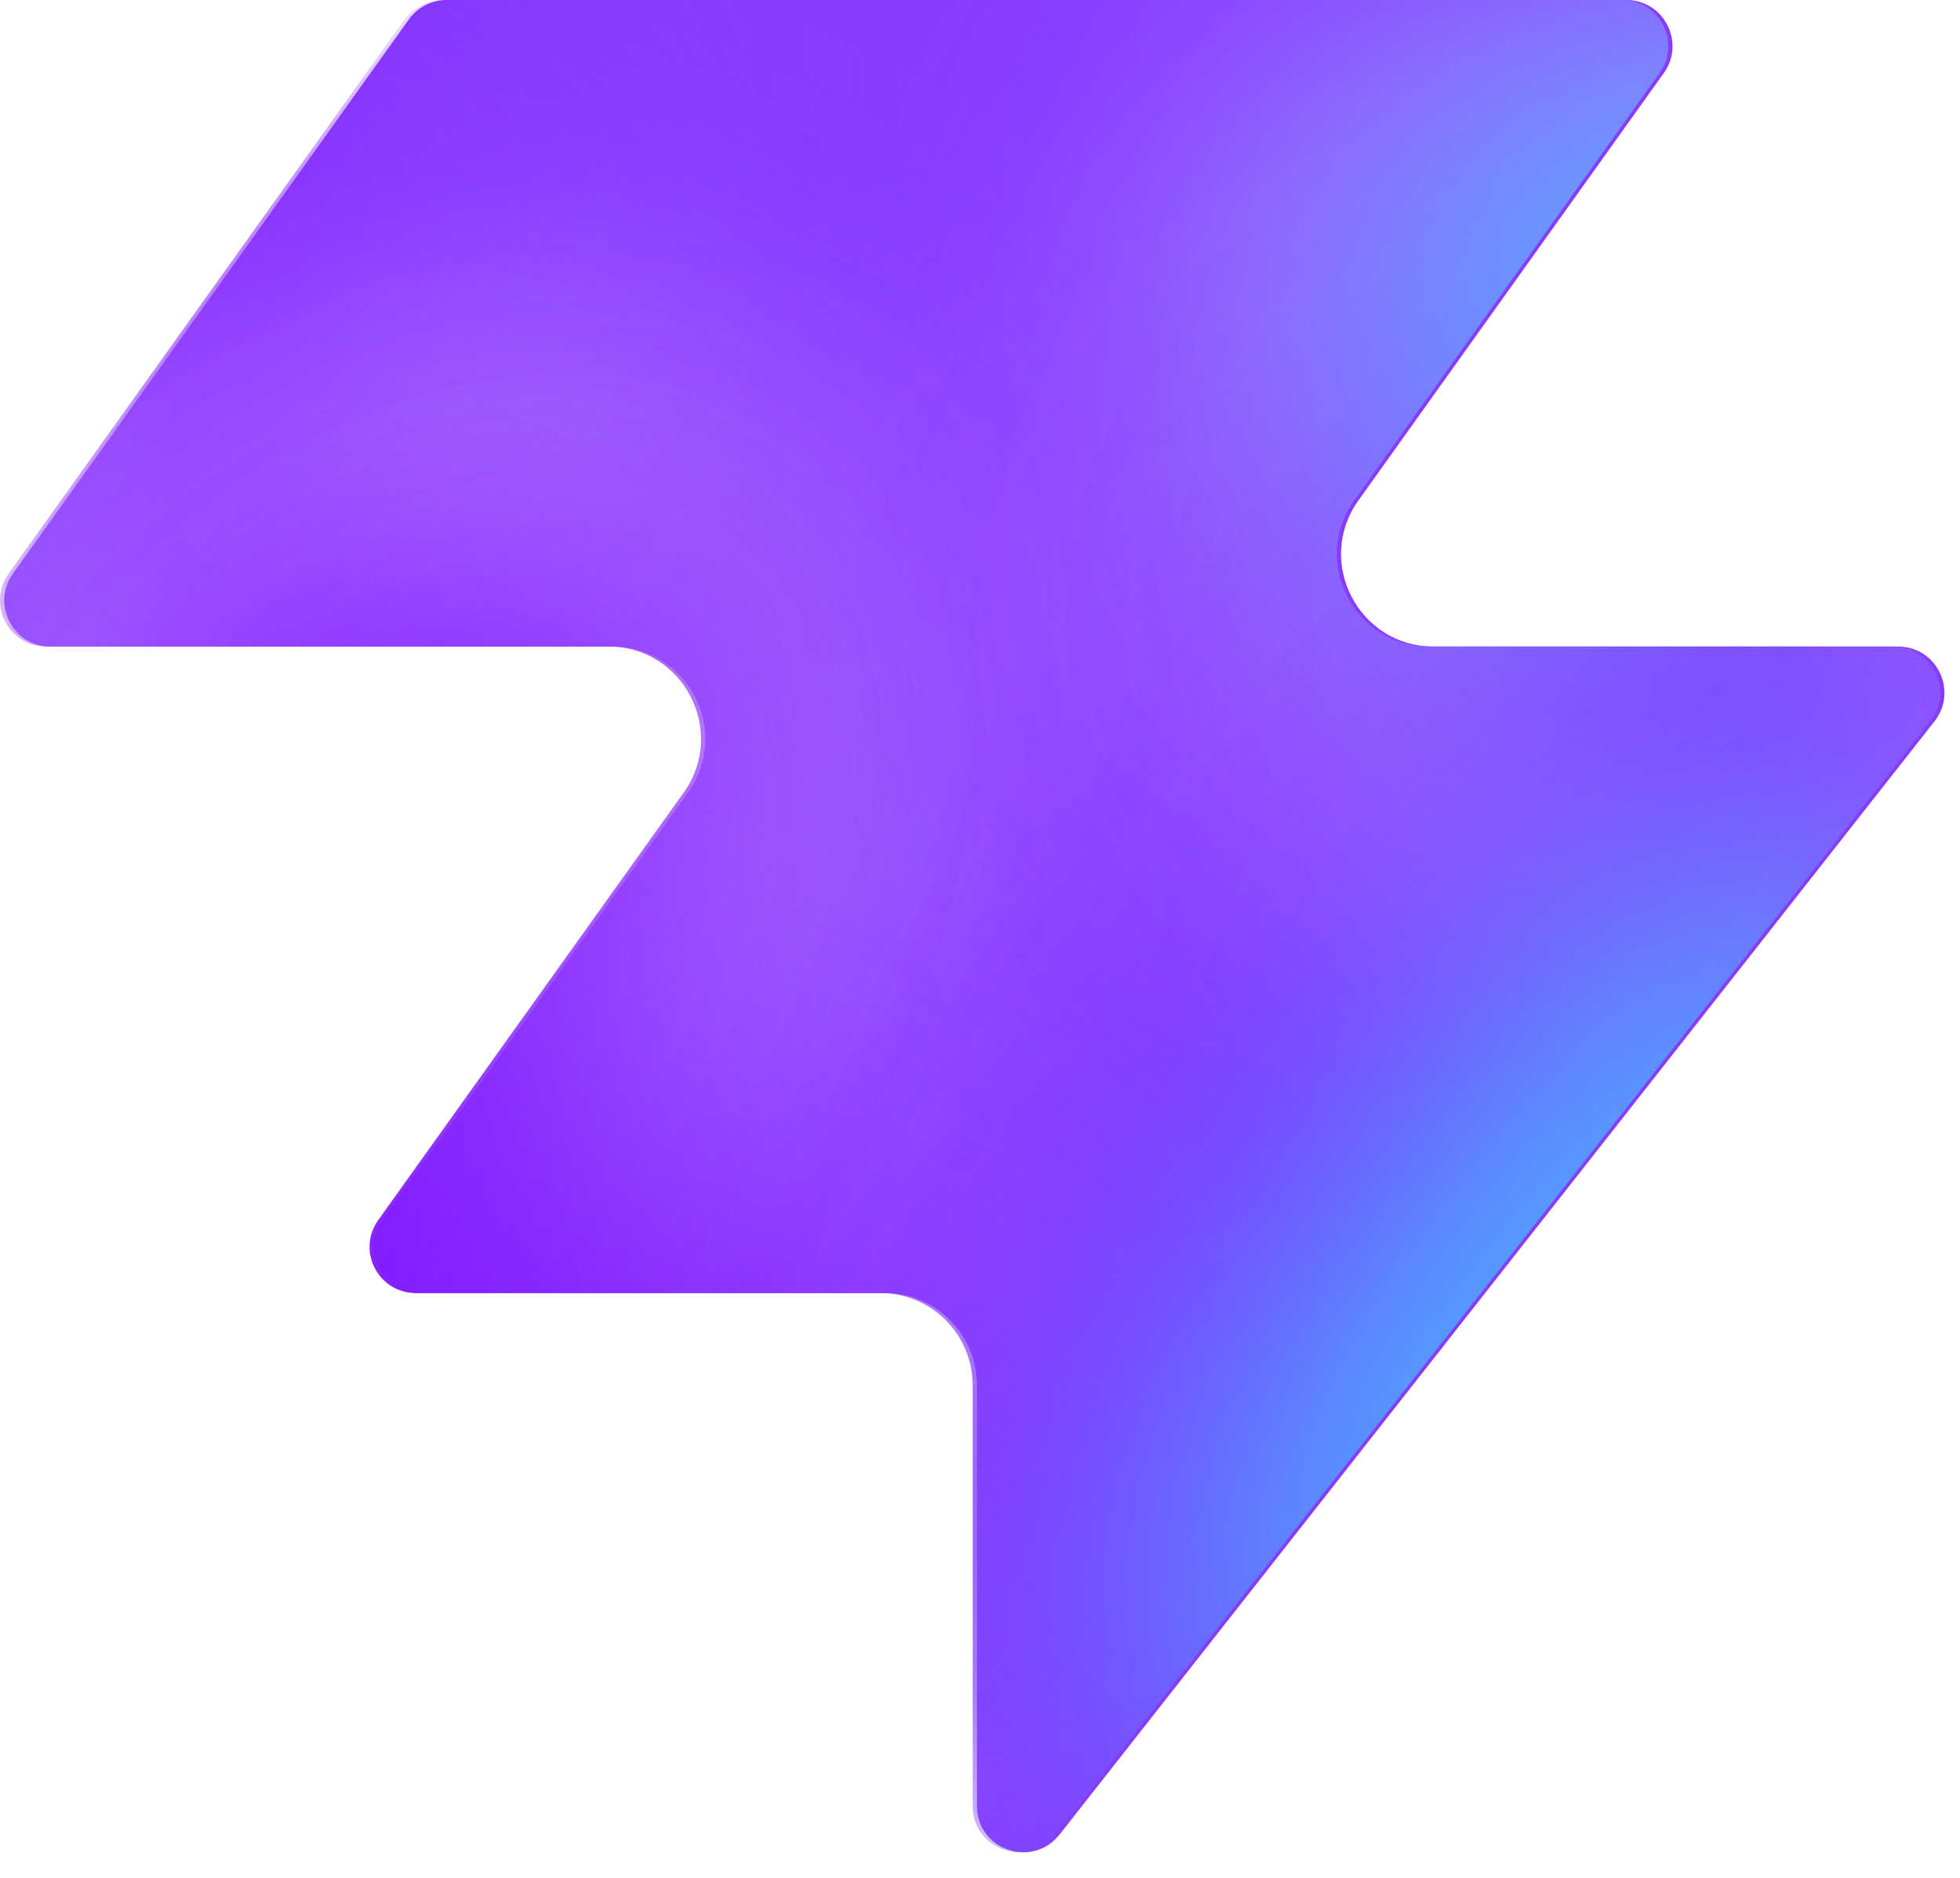
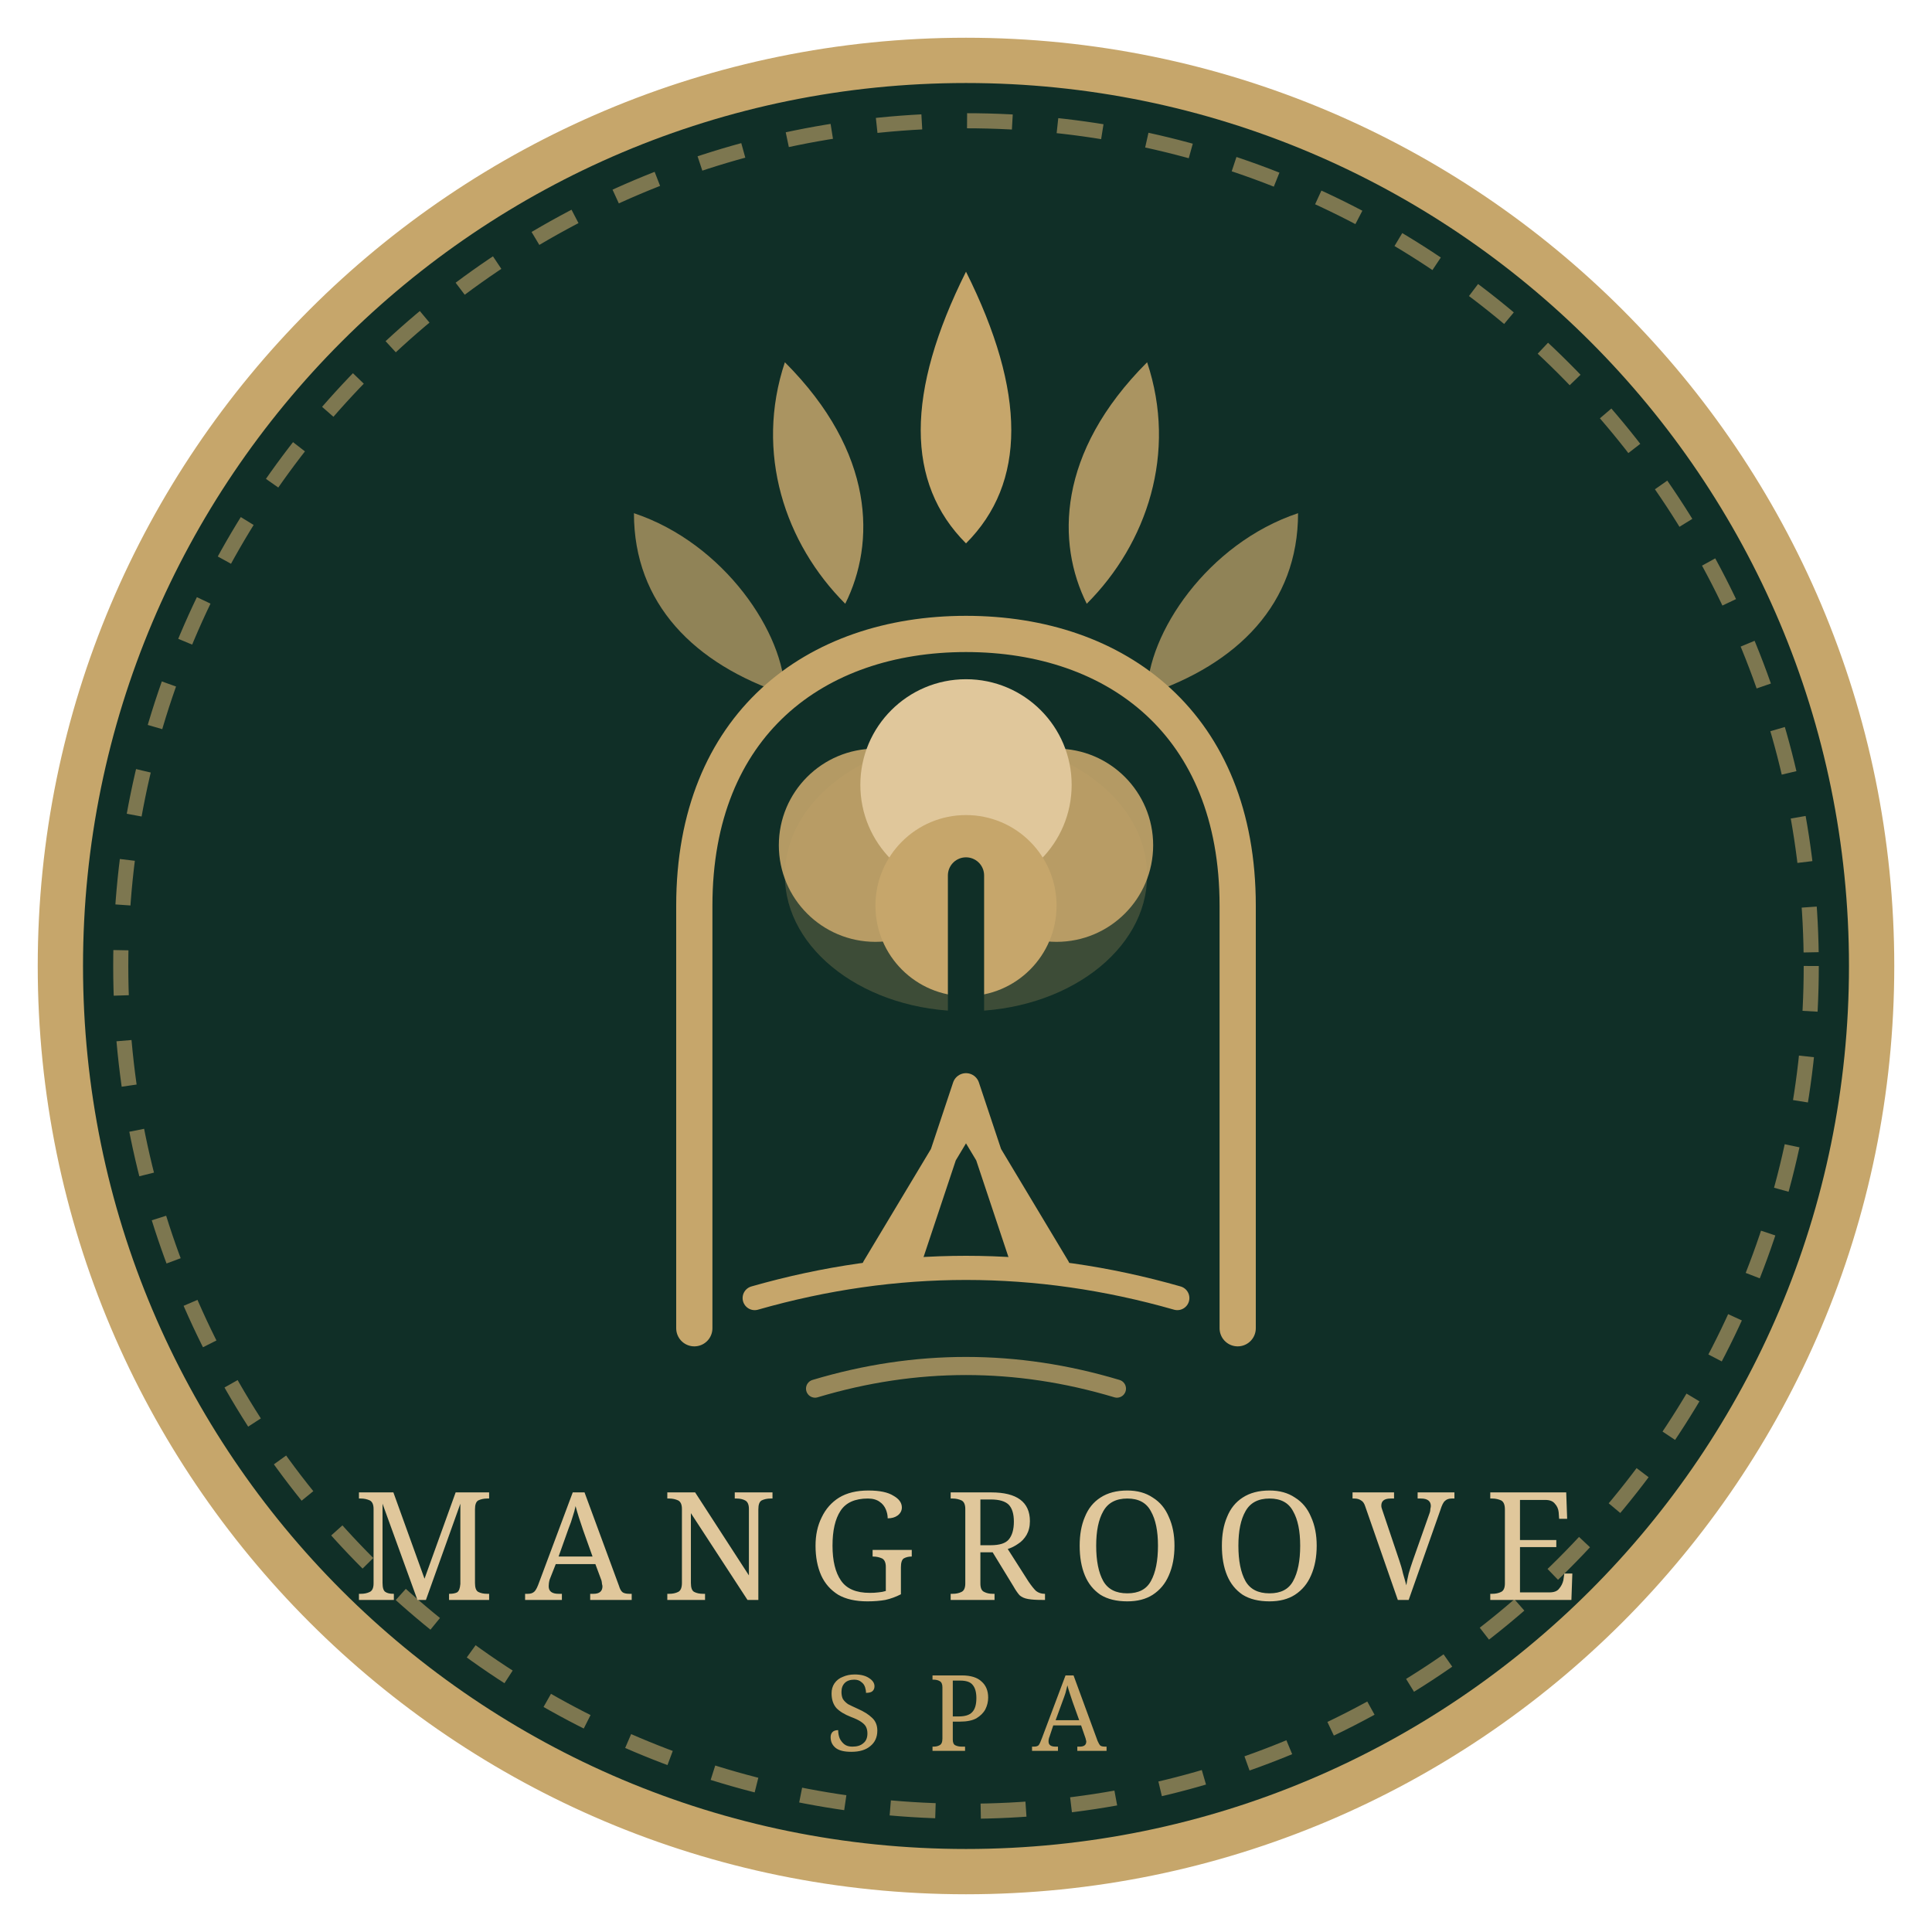
- <svg xmlns="http://www.w3.org/2000/svg" width="48" height="46" fill="none" viewBox="0 0 48 46">
-   <path fill="#863bff" d="M25.946 44.938c-.664.845-2.021.375-2.021-.698V33.937a2.26 2.26 0 0 0-2.262-2.262H10.287c-.92 0-1.456-1.04-.92-1.788l7.48-10.471c1.07-1.497 0-3.578-1.842-3.578H1.237c-.92 0-1.456-1.04-.92-1.788L10.013.474c.214-.297.556-.474.92-.474h28.894c.92 0 1.456 1.04.92 1.788l-7.48 10.471c-1.07 1.498 0 3.579 1.842 3.579h11.377c.943 0 1.473 1.088.89 1.83L25.947 44.94z" style="fill:#863bff;fill:color(display-p3 .525 .23 1);fill-opacity:1" />
-   <mask id="a" width="48" height="46" x="0" y="0" maskUnits="userSpaceOnUse" style="mask-type:alpha">
-     <path fill="#000" d="M25.842 44.938c-.664.844-2.021.375-2.021-.698V33.937a2.26 2.26 0 0 0-2.262-2.262H10.183c-.92 0-1.456-1.04-.92-1.788l7.48-10.471c1.07-1.498 0-3.579-1.842-3.579H1.133c-.92 0-1.456-1.04-.92-1.787L9.91.473c.214-.297.556-.474.92-.474h28.894c.92 0 1.456 1.04.92 1.788l-7.48 10.471c-1.07 1.498 0 3.578 1.842 3.578h11.377c.943 0 1.473 1.088.89 1.832L25.843 44.94z" style="fill:#000;fill-opacity:1" />
-   </mask>
-   <g mask="url(#a)">
-     <g filter="url(#b)">
-       <ellipse cx="5.508" cy="14.704" fill="#ede6ff" rx="5.508" ry="14.704" style="fill:#ede6ff;fill:color(display-p3 .927 .903 1);fill-opacity:1" transform="matrix(.00324 1 1 -.00324 -4.47 31.516)" />
-     </g>
-     <g filter="url(#c)">
-       <ellipse cx="10.399" cy="29.851" fill="#ede6ff" rx="10.399" ry="29.851" style="fill:#ede6ff;fill:color(display-p3 .927 .903 1);fill-opacity:1" transform="matrix(.00324 1 1 -.00324 -39.328 7.883)" />
-     </g>
-     <g filter="url(#d)">
-       <ellipse cx="5.508" cy="30.487" fill="#7e14ff" rx="5.508" ry="30.487" style="fill:#7e14ff;fill:color(display-p3 .492 .077 1);fill-opacity:1" transform="rotate(89.814 -25.913 -14.639)scale(1 -1)" />
-     </g>
-     <g filter="url(#e)">
-       <ellipse cx="5.508" cy="30.599" fill="#7e14ff" rx="5.508" ry="30.599" style="fill:#7e14ff;fill:color(display-p3 .492 .077 1);fill-opacity:1" transform="rotate(89.814 -32.644 -3.334)scale(1 -1)" />
-     </g>
-     <g filter="url(#f)">
-       <ellipse cx="5.508" cy="30.599" fill="#7e14ff" rx="5.508" ry="30.599" style="fill:#7e14ff;fill:color(display-p3 .492 .077 1);fill-opacity:1" transform="matrix(.00324 1 1 -.00324 -34.34 30.47)" />
-     </g>
-     <g filter="url(#g)">
-       <ellipse cx="14.072" cy="22.078" fill="#ede6ff" rx="14.072" ry="22.078" style="fill:#ede6ff;fill:color(display-p3 .927 .903 1);fill-opacity:1" transform="rotate(93.35 24.506 48.493)scale(-1 1)" />
-     </g>
-     <g filter="url(#h)">
-       <ellipse cx="3.47" cy="21.501" fill="#7e14ff" rx="3.47" ry="21.501" style="fill:#7e14ff;fill:color(display-p3 .492 .077 1);fill-opacity:1" transform="rotate(89.009 28.708 47.59)scale(-1 1)" />
-     </g>
-     <g filter="url(#i)">
-       <ellipse cx="3.47" cy="21.501" fill="#7e14ff" rx="3.47" ry="21.501" style="fill:#7e14ff;fill:color(display-p3 .492 .077 1);fill-opacity:1" transform="rotate(89.009 28.708 47.59)scale(-1 1)" />
-     </g>
-     <g filter="url(#j)">
-       <ellipse cx=".387" cy="8.972" fill="#7e14ff" rx="4.407" ry="29.108" style="fill:#7e14ff;fill:color(display-p3 .492 .077 1);fill-opacity:1" transform="rotate(39.51 .387 8.972)" />
-     </g>
-     <g filter="url(#k)">
-       <ellipse cx="47.523" cy="-6.092" fill="#7e14ff" rx="4.407" ry="29.108" style="fill:#7e14ff;fill:color(display-p3 .492 .077 1);fill-opacity:1" transform="rotate(37.892 47.523 -6.092)" />
-     </g>
-     <g filter="url(#l)">
-       <ellipse cx="41.412" cy="6.333" fill="#47bfff" rx="5.971" ry="9.665" style="fill:#47bfff;fill:color(display-p3 .28 .748 1);fill-opacity:1" transform="rotate(37.892 41.412 6.333)" />
-     </g>
-     <g filter="url(#m)">
-       <ellipse cx="-1.879" cy="38.332" fill="#7e14ff" rx="4.407" ry="29.108" style="fill:#7e14ff;fill:color(display-p3 .492 .077 1);fill-opacity:1" transform="rotate(37.892 -1.88 38.332)" />
-     </g>
-     <g filter="url(#n)">
-       <ellipse cx="-1.879" cy="38.332" fill="#7e14ff" rx="4.407" ry="29.108" style="fill:#7e14ff;fill:color(display-p3 .492 .077 1);fill-opacity:1" transform="rotate(37.892 -1.88 38.332)" />
-     </g>
-     <g filter="url(#o)">
-       <ellipse cx="35.651" cy="29.907" fill="#7e14ff" rx="4.407" ry="29.108" style="fill:#7e14ff;fill:color(display-p3 .492 .077 1);fill-opacity:1" transform="rotate(37.892 35.651 29.907)" />
-     </g>
-     <g filter="url(#p)">
-       <ellipse cx="38.418" cy="32.4" fill="#47bfff" rx="5.971" ry="15.297" style="fill:#47bfff;fill:color(display-p3 .28 .748 1);fill-opacity:1" transform="rotate(37.892 38.418 32.4)" />
-     </g>
-   </g>
-   <defs>
-     <filter id="b" width="60.045" height="41.654" x="-19.77" y="16.149" color-interpolation-filters="sRGB" filterUnits="userSpaceOnUse">
-       <feFlood flood-opacity="0" result="BackgroundImageFix" />
-       <feBlend in="SourceGraphic" in2="BackgroundImageFix" result="shape" />
-       <feGaussianBlur result="effect1_foregroundBlur_2002_17158" stdDeviation="7.659" />
-     </filter>
-     <filter id="c" width="90.34" height="51.437" x="-54.613" y="-7.533" color-interpolation-filters="sRGB" filterUnits="userSpaceOnUse">
-       <feFlood flood-opacity="0" result="BackgroundImageFix" />
-       <feBlend in="SourceGraphic" in2="BackgroundImageFix" result="shape" />
-       <feGaussianBlur result="effect1_foregroundBlur_2002_17158" stdDeviation="7.659" />
-     </filter>
-     <filter id="d" width="79.355" height="29.4" x="-49.64" y="2.03" color-interpolation-filters="sRGB" filterUnits="userSpaceOnUse">
-       <feFlood flood-opacity="0" result="BackgroundImageFix" />
-       <feBlend in="SourceGraphic" in2="BackgroundImageFix" result="shape" />
-       <feGaussianBlur result="effect1_foregroundBlur_2002_17158" stdDeviation="4.596" />
-     </filter>
-     <filter id="e" width="79.579" height="29.4" x="-45.045" y="20.029" color-interpolation-filters="sRGB" filterUnits="userSpaceOnUse">
-       <feFlood flood-opacity="0" result="BackgroundImageFix" />
-       <feBlend in="SourceGraphic" in2="BackgroundImageFix" result="shape" />
-       <feGaussianBlur result="effect1_foregroundBlur_2002_17158" stdDeviation="4.596" />
-     </filter>
-     <filter id="f" width="79.579" height="29.4" x="-43.513" y="21.178" color-interpolation-filters="sRGB" filterUnits="userSpaceOnUse">
-       <feFlood flood-opacity="0" result="BackgroundImageFix" />
-       <feBlend in="SourceGraphic" in2="BackgroundImageFix" result="shape" />
-       <feGaussianBlur result="effect1_foregroundBlur_2002_17158" stdDeviation="4.596" />
-     </filter>
-     <filter id="g" width="74.749" height="58.852" x="15.756" y="-17.901" color-interpolation-filters="sRGB" filterUnits="userSpaceOnUse">
-       <feFlood flood-opacity="0" result="BackgroundImageFix" />
-       <feBlend in="SourceGraphic" in2="BackgroundImageFix" result="shape" />
-       <feGaussianBlur result="effect1_foregroundBlur_2002_17158" stdDeviation="7.659" />
-     </filter>
-     <filter id="h" width="61.377" height="25.362" x="23.548" y="2.284" color-interpolation-filters="sRGB" filterUnits="userSpaceOnUse">
-       <feFlood flood-opacity="0" result="BackgroundImageFix" />
-       <feBlend in="SourceGraphic" in2="BackgroundImageFix" result="shape" />
-       <feGaussianBlur result="effect1_foregroundBlur_2002_17158" stdDeviation="4.596" />
-     </filter>
-     <filter id="i" width="61.377" height="25.362" x="23.548" y="2.284" color-interpolation-filters="sRGB" filterUnits="userSpaceOnUse">
-       <feFlood flood-opacity="0" result="BackgroundImageFix" />
-       <feBlend in="SourceGraphic" in2="BackgroundImageFix" result="shape" />
-       <feGaussianBlur result="effect1_foregroundBlur_2002_17158" stdDeviation="4.596" />
-     </filter>
-     <filter id="j" width="56.045" height="63.649" x="-27.636" y="-22.853" color-interpolation-filters="sRGB" filterUnits="userSpaceOnUse">
-       <feFlood flood-opacity="0" result="BackgroundImageFix" />
-       <feBlend in="SourceGraphic" in2="BackgroundImageFix" result="shape" />
-       <feGaussianBlur result="effect1_foregroundBlur_2002_17158" stdDeviation="4.596" />
-     </filter>
-     <filter id="k" width="54.814" height="64.646" x="20.116" y="-38.415" color-interpolation-filters="sRGB" filterUnits="userSpaceOnUse">
-       <feFlood flood-opacity="0" result="BackgroundImageFix" />
-       <feBlend in="SourceGraphic" in2="BackgroundImageFix" result="shape" />
-       <feGaussianBlur result="effect1_foregroundBlur_2002_17158" stdDeviation="4.596" />
-     </filter>
-     <filter id="l" width="33.541" height="35.313" x="24.641" y="-11.323" color-interpolation-filters="sRGB" filterUnits="userSpaceOnUse">
-       <feFlood flood-opacity="0" result="BackgroundImageFix" />
-       <feBlend in="SourceGraphic" in2="BackgroundImageFix" result="shape" />
-       <feGaussianBlur result="effect1_foregroundBlur_2002_17158" stdDeviation="4.596" />
-     </filter>
-     <filter id="m" width="54.814" height="64.646" x="-29.286" y="6.009" color-interpolation-filters="sRGB" filterUnits="userSpaceOnUse">
-       <feFlood flood-opacity="0" result="BackgroundImageFix" />
-       <feBlend in="SourceGraphic" in2="BackgroundImageFix" result="shape" />
-       <feGaussianBlur result="effect1_foregroundBlur_2002_17158" stdDeviation="4.596" />
-     </filter>
-     <filter id="n" width="54.814" height="64.646" x="-29.286" y="6.009" color-interpolation-filters="sRGB" filterUnits="userSpaceOnUse">
-       <feFlood flood-opacity="0" result="BackgroundImageFix" />
-       <feBlend in="SourceGraphic" in2="BackgroundImageFix" result="shape" />
-       <feGaussianBlur result="effect1_foregroundBlur_2002_17158" stdDeviation="4.596" />
-     </filter>
-     <filter id="o" width="54.814" height="64.646" x="8.244" y="-2.416" color-interpolation-filters="sRGB" filterUnits="userSpaceOnUse">
-       <feFlood flood-opacity="0" result="BackgroundImageFix" />
-       <feBlend in="SourceGraphic" in2="BackgroundImageFix" result="shape" />
-       <feGaussianBlur result="effect1_foregroundBlur_2002_17158" stdDeviation="4.596" />
-     </filter>
-     <filter id="p" width="39.409" height="43.623" x="18.713" y="10.588" color-interpolation-filters="sRGB" filterUnits="userSpaceOnUse">
-       <feFlood flood-opacity="0" result="BackgroundImageFix" />
-       <feBlend in="SourceGraphic" in2="BackgroundImageFix" result="shape" />
-       <feGaussianBlur result="effect1_foregroundBlur_2002_17158" stdDeviation="4.596" />
-     </filter>
-   </defs>
+ <svg xmlns="http://www.w3.org/2000/svg" viewBox="0 0 64 64" fill="none">
+   <circle cx="32" cy="32" r="30" fill="#102F27" stroke="#C6A66B" stroke-width="1.5" />
+   <circle cx="32" cy="32" r="28" fill="none" stroke="#C6A66B" stroke-width="0.5" stroke-dasharray="1.5 1.5" opacity="0.6" />
+   <path d="M32 9 C30 13 30 16 32 18 C34 16 34 13 32 9 Z" fill="#C6A66B" />
+   <path d="M26 12 C25 15 26 18 28 20 C29 18 29 15 26 12 Z" fill="#C6A66B" opacity="0.85" />
+   <path d="M38 12 C39 15 38 18 36 20 C35 18 35 15 38 12 Z" fill="#C6A66B" opacity="0.85" />
+   <path d="M21 17 C21 20 23 22 26 23 C26 21 24 18 21 17 Z" fill="#C6A66B" opacity="0.7" />
+   <path d="M43 17 C43 20 41 22 38 23 C38 21 40 18 43 17 Z" fill="#C6A66B" opacity="0.7" />
+   <path d="M23 44 V30 C23 24 27 21 32 21 C37 21 41 24 41 30 V44" fill="none" stroke="#C6A66B" stroke-width="1.2" stroke-linecap="round" />
+   <ellipse cx="32" cy="29" rx="6" ry="4.5" fill="#C6A66B" fill-opacity="0.25" />
+   <circle cx="29" cy="28" r="3.2" fill="#C6A66B" fill-opacity="0.9" />
+   <circle cx="35" cy="28" r="3.2" fill="#C6A66B" fill-opacity="0.9" />
+   <circle cx="32" cy="26" r="3.5" fill="#E0C79B" />
+   <circle cx="32" cy="30" r="3" fill="#C6A66B" />
+   <path d="M32 29 V37" stroke="#102F27" stroke-width="1.2" stroke-linecap="round" />
+   <path d="M32 37 L29 42 M32 37 L35 42 M32 36 L30 42 M32 36 L34 42" stroke="#C6A66B" stroke-width="0.9" stroke-linecap="round" />
+   <path d="M25 43 Q32 41 39 43" stroke="#C6A66B" stroke-width="0.8" stroke-linecap="round" />
+   <path d="M27 46 Q32 44.5 37 46" stroke="#C6A66B" stroke-width="0.6" stroke-linecap="round" opacity="0.75" />
+   <text x="32" y="53" text-anchor="middle" font-family="Cinzel, serif" font-size="5" fill="#E0C79B" letter-spacing="1">MANGROOVE</text>
+   <text x="32" y="58" text-anchor="middle" font-family="Cinzel, serif" font-size="3.5" fill="#C6A66B" letter-spacing="1.5">SPA</text>
</svg>
